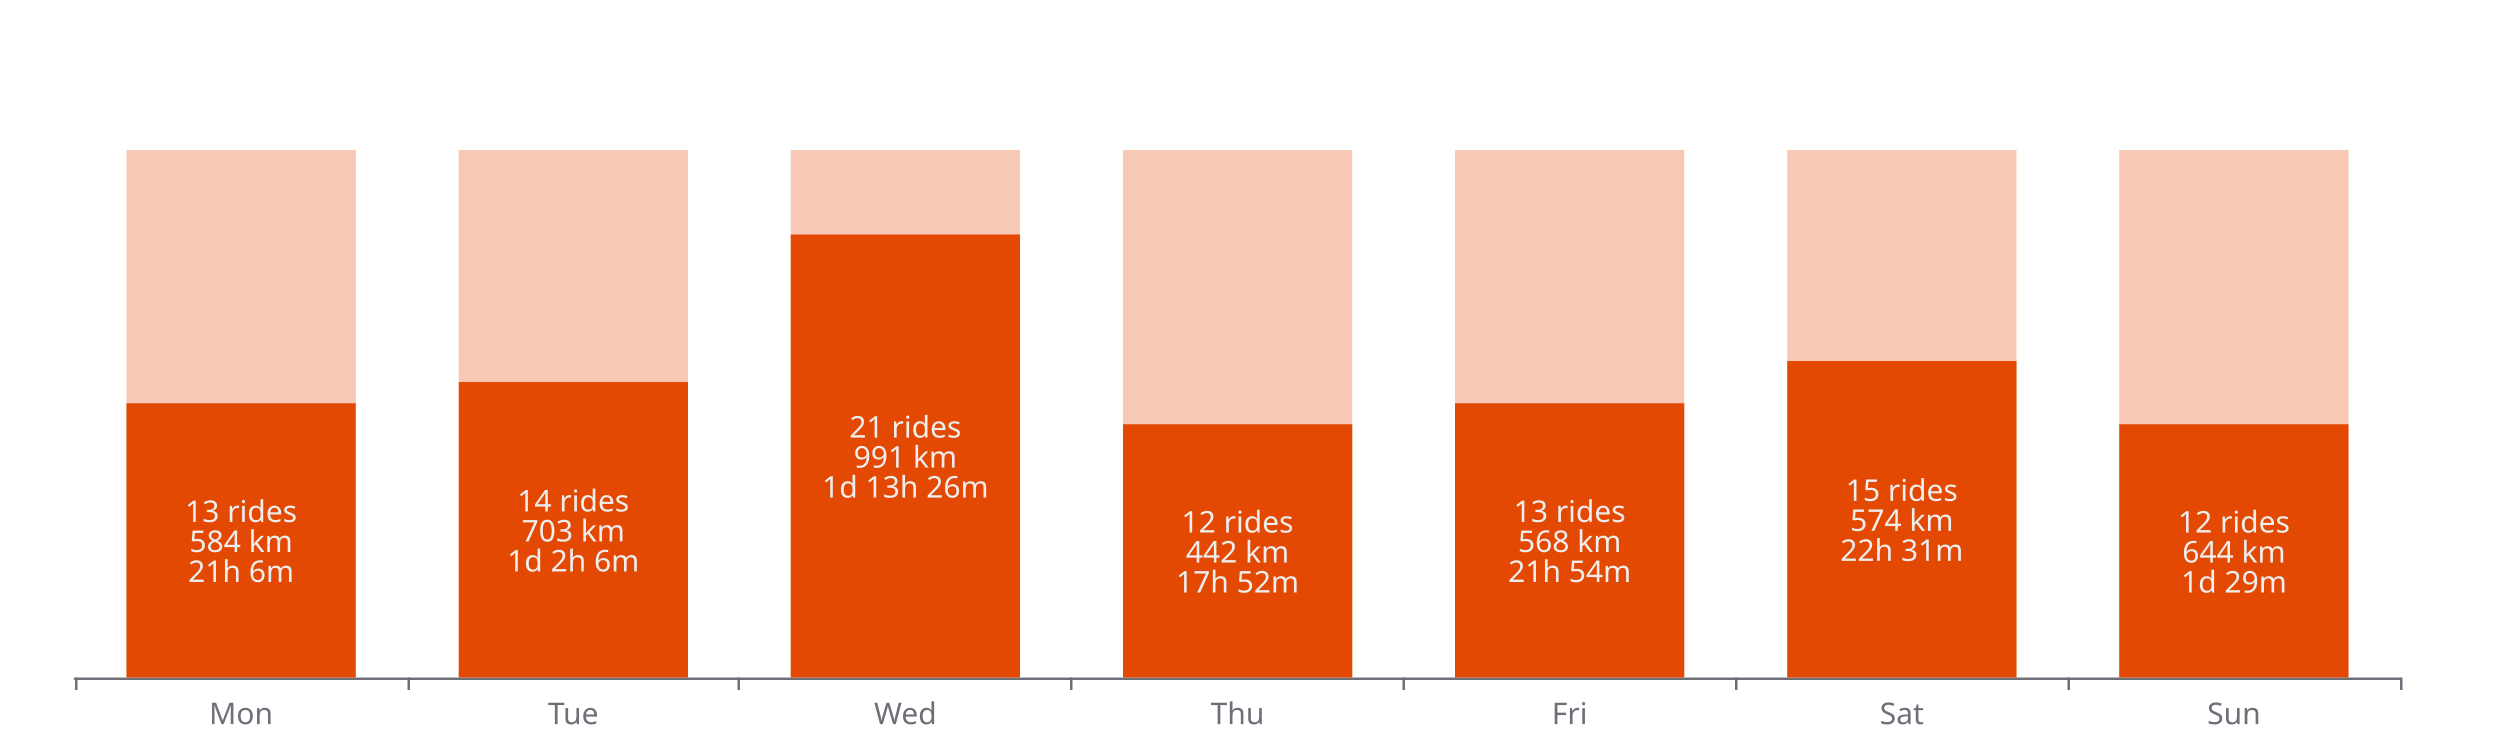
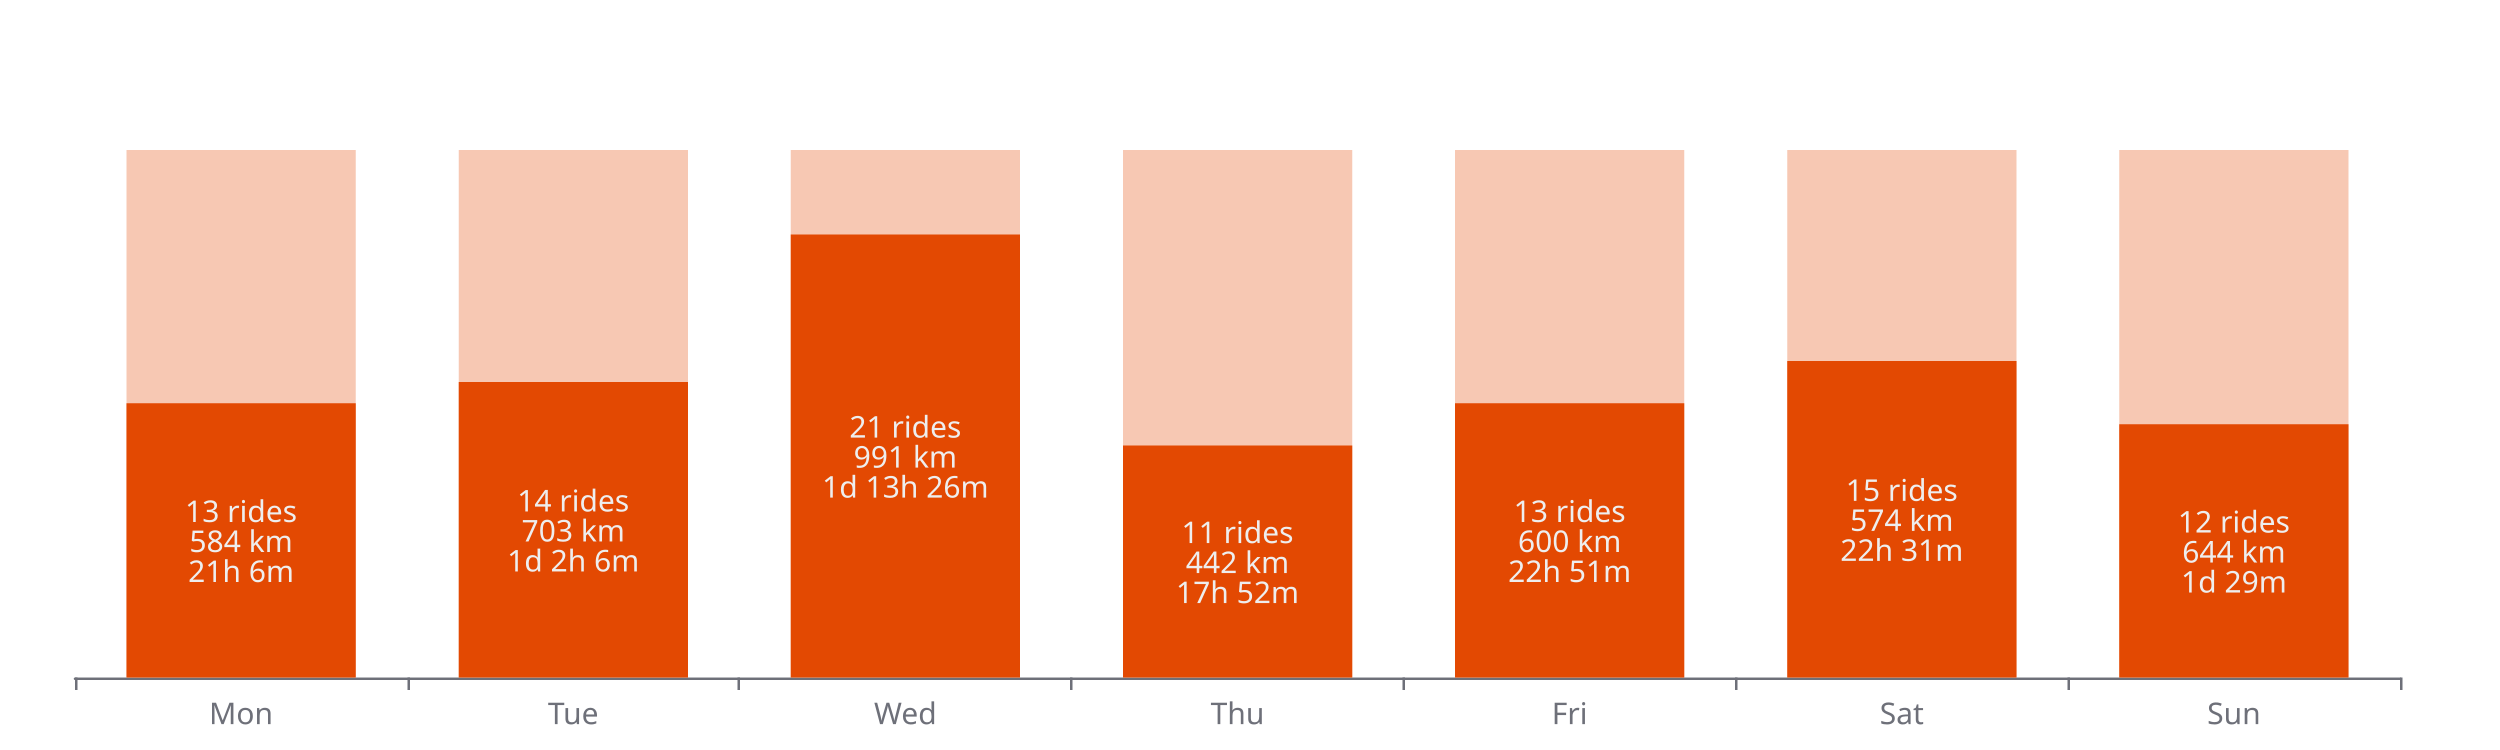
<svg xmlns="http://www.w3.org/2000/svg" width="1000" height="300" version="1.1" baseProfile="full" viewBox="0 0 1000 300">
  <rect width="1000" height="300" x="0" y="0" id="0" fill="none" />
  <path d="M30 271.5L960 271.5" fill="none" stroke="#6E7079" stroke-linecap="round" />
  <path d="M30.5 271L30.5 276" fill="none" stroke="#6E7079" />
  <path d="M163.5 271L163.5 276" fill="none" stroke="#6E7079" />
  <path d="M295.5 271L295.5 276" fill="none" stroke="#6E7079" />
  <path d="M428.5 271L428.5 276" fill="none" stroke="#6E7079" />
  <path d="M561.5 271L561.5 276" fill="none" stroke="#6E7079" />
  <path d="M694.5 271L694.5 276" fill="none" stroke="#6E7079" />
  <path d="M827.5 271L827.5 276" fill="none" stroke="#6E7079" />
  <path d="M960.5 271L960.5 276" fill="none" stroke="#6E7079" />
  <text dominant-baseline="central" text-anchor="middle" style="font-size:12px;font-family:sans-serif;" y="6" transform="translate(96.4286 279)" fill="#6E7079">Mon</text>
  <text dominant-baseline="central" text-anchor="middle" style="font-size:12px;font-family:sans-serif;" y="6" transform="translate(229.2857 279)" fill="#6E7079">Tue</text>
  <text dominant-baseline="central" text-anchor="middle" style="font-size:12px;font-family:sans-serif;" y="6" transform="translate(362.1429 279)" fill="#6E7079">Wed</text>
  <text dominant-baseline="central" text-anchor="middle" style="font-size:12px;font-family:sans-serif;" y="6" transform="translate(495 279)" fill="#6E7079">Thu</text>
  <text dominant-baseline="central" text-anchor="middle" style="font-size:12px;font-family:sans-serif;" y="6" transform="translate(627.8571 279)" fill="#6E7079">Fri</text>
  <text dominant-baseline="central" text-anchor="middle" style="font-size:12px;font-family:sans-serif;" y="6" transform="translate(760.7143 279)" fill="#6E7079">Sat</text>
  <text dominant-baseline="central" text-anchor="middle" style="font-size:12px;font-family:sans-serif;" y="6" transform="translate(893.5714 279)" fill="#6E7079">Sun</text>
  <path d="M50.6 60l91.7 0l0 211l-91.7 0Z" fill="rgb(227,73,2)" fill-opacity="0.3" />
  <path d="M183.5 60l91.7 0l0 211l-91.7 0Z" fill="rgb(227,73,2)" fill-opacity="0.3" />
  <path d="M316.3 60l91.7 0l0 211l-91.7 0Z" fill="rgb(227,73,2)" fill-opacity="0.3" />
  <path d="M449.2 60l91.7 0l0 211l-91.7 0Z" fill="rgb(227,73,2)" fill-opacity="0.3" />
  <path d="M582 60l91.7 0l0 211l-91.7 0Z" fill="rgb(227,73,2)" fill-opacity="0.3" />
  <path d="M714.9 60l91.7 0l0 211l-91.7 0Z" fill="rgb(227,73,2)" fill-opacity="0.3" />
  <path d="M847.7 60l91.7 0l0 211l-91.7 0Z" fill="rgb(227,73,2)" fill-opacity="0.3" />
  <path d="M50.6 271l91.7 0l0 -109.7l-91.7 0Z" fill="#E34902" />
  <path d="M183.5 271l91.7 0l0 -118.2l-91.7 0Z" fill="#E34902" />
  <path d="M316.3 271l91.7 0l0 -177.2l-91.7 0Z" fill="#E34902" />
-   <path d="M449.2 271l91.7 0l0 -101.3l-91.7 0Z" fill="#E34902" />
+   <path d="M449.2 271l91.7 0l0 -92.8l-91.7 0Z" fill="#E34902" />
  <path d="M582 271l91.7 0l0 -109.7l-91.7 0Z" fill="#E34902" />
  <path d="M714.9 271l91.7 0l0 -126.6l-91.7 0Z" fill="#E34902" />
  <path d="M847.7 271l91.7 0l0 -101.3l-91.7 0Z" fill="#E34902" />
  <text dominant-baseline="central" text-anchor="middle" style="font-size:12px;font-family:sans-serif;" xml:space="preserve" y="-12" transform="translate(96.4286 216.14)" fill="#eee" stroke="#E34902" stroke-width="2" paint-order="stroke" stroke-miterlimit="2">13 rides</text>
  <text dominant-baseline="central" text-anchor="middle" style="font-size:12px;font-family:sans-serif;" xml:space="preserve" transform="translate(96.4286 216.14)" fill="#eee" stroke="#E34902" stroke-width="2" paint-order="stroke" stroke-miterlimit="2">584 km</text>
  <text dominant-baseline="central" text-anchor="middle" style="font-size:12px;font-family:sans-serif;" xml:space="preserve" y="12" transform="translate(96.4286 216.14)" fill="#eee" stroke="#E34902" stroke-width="2" paint-order="stroke" stroke-miterlimit="2">21h 6m</text>
  <text dominant-baseline="central" text-anchor="middle" style="font-size:12px;font-family:sans-serif;" xml:space="preserve" y="-12" transform="translate(229.2857 211.92)" fill="#eee" stroke="#E34902" stroke-width="2" paint-order="stroke" stroke-miterlimit="2">14 rides</text>
  <text dominant-baseline="central" text-anchor="middle" style="font-size:12px;font-family:sans-serif;" xml:space="preserve" transform="translate(229.2857 211.92)" fill="#eee" stroke="#E34902" stroke-width="2" paint-order="stroke" stroke-miterlimit="2">703 km</text>
  <text dominant-baseline="central" text-anchor="middle" style="font-size:12px;font-family:sans-serif;" xml:space="preserve" y="12" transform="translate(229.2857 211.92)" fill="#eee" stroke="#E34902" stroke-width="2" paint-order="stroke" stroke-miterlimit="2">1d 2h 6m</text>
  <text dominant-baseline="central" text-anchor="middle" style="font-size:12px;font-family:sans-serif;" xml:space="preserve" y="-12" transform="translate(362.1429 182.38)" fill="#eee" stroke="#E34902" stroke-width="2" paint-order="stroke" stroke-miterlimit="2">21 rides</text>
  <text dominant-baseline="central" text-anchor="middle" style="font-size:12px;font-family:sans-serif;" xml:space="preserve" transform="translate(362.1429 182.38)" fill="#eee" stroke="#E34902" stroke-width="2" paint-order="stroke" stroke-miterlimit="2">991 km</text>
  <text dominant-baseline="central" text-anchor="middle" style="font-size:12px;font-family:sans-serif;" xml:space="preserve" y="12" transform="translate(362.1429 182.38)" fill="#eee" stroke="#E34902" stroke-width="2" paint-order="stroke" stroke-miterlimit="2">1d 13h 26m</text>
-   <text dominant-baseline="central" text-anchor="middle" style="font-size:12px;font-family:sans-serif;" xml:space="preserve" y="-12" transform="translate(495 220.36)" fill="#eee" stroke="#E34902" stroke-width="2" paint-order="stroke" stroke-miterlimit="2">12 rides</text>
-   <text dominant-baseline="central" text-anchor="middle" style="font-size:12px;font-family:sans-serif;" xml:space="preserve" transform="translate(495 220.36)" fill="#eee" stroke="#E34902" stroke-width="2" paint-order="stroke" stroke-miterlimit="2">442 km</text>
-   <text dominant-baseline="central" text-anchor="middle" style="font-size:12px;font-family:sans-serif;" xml:space="preserve" y="12" transform="translate(495 220.36)" fill="#eee" stroke="#E34902" stroke-width="2" paint-order="stroke" stroke-miterlimit="2">17h 52m</text>
+   <text dominant-baseline="central" text-anchor="middle" style="font-size:12px;font-family:sans-serif;" xml:space="preserve" y="-12" transform="translate(495 224.58)" fill="#eee" stroke="#E34902" stroke-width="2" paint-order="stroke" stroke-miterlimit="2">11 rides</text>
+   <text dominant-baseline="central" text-anchor="middle" style="font-size:12px;font-family:sans-serif;" xml:space="preserve" transform="translate(495 224.58)" fill="#eee" stroke="#E34902" stroke-width="2" paint-order="stroke" stroke-miterlimit="2">442 km</text>
+   <text dominant-baseline="central" text-anchor="middle" style="font-size:12px;font-family:sans-serif;" xml:space="preserve" y="12" transform="translate(495 224.58)" fill="#eee" stroke="#E34902" stroke-width="2" paint-order="stroke" stroke-miterlimit="2">17h 52m</text>
  <text dominant-baseline="central" text-anchor="middle" style="font-size:12px;font-family:sans-serif;" xml:space="preserve" y="-12" transform="translate(627.8571 216.14)" fill="#eee" stroke="#E34902" stroke-width="2" paint-order="stroke" stroke-miterlimit="2">13 rides</text>
-   <text dominant-baseline="central" text-anchor="middle" style="font-size:12px;font-family:sans-serif;" xml:space="preserve" transform="translate(627.8571 216.14)" fill="#eee" stroke="#E34902" stroke-width="2" paint-order="stroke" stroke-miterlimit="2">568 km</text>
-   <text dominant-baseline="central" text-anchor="middle" style="font-size:12px;font-family:sans-serif;" xml:space="preserve" y="12" transform="translate(627.8571 216.14)" fill="#eee" stroke="#E34902" stroke-width="2" paint-order="stroke" stroke-miterlimit="2">21h 54m</text>
+   <text dominant-baseline="central" text-anchor="middle" style="font-size:12px;font-family:sans-serif;" xml:space="preserve" transform="translate(627.8571 216.14)" fill="#eee" stroke="#E34902" stroke-width="2" paint-order="stroke" stroke-miterlimit="2">600 km</text>
+   <text dominant-baseline="central" text-anchor="middle" style="font-size:12px;font-family:sans-serif;" xml:space="preserve" y="12" transform="translate(627.8571 216.14)" fill="#eee" stroke="#E34902" stroke-width="2" paint-order="stroke" stroke-miterlimit="2">22h 51m</text>
  <text dominant-baseline="central" text-anchor="middle" style="font-size:12px;font-family:sans-serif;" xml:space="preserve" y="-12" transform="translate(760.7143 207.7)" fill="#eee" stroke="#E34902" stroke-width="2" paint-order="stroke" stroke-miterlimit="2">15 rides</text>
  <text dominant-baseline="central" text-anchor="middle" style="font-size:12px;font-family:sans-serif;" xml:space="preserve" transform="translate(760.7143 207.7)" fill="#eee" stroke="#E34902" stroke-width="2" paint-order="stroke" stroke-miterlimit="2">574 km</text>
  <text dominant-baseline="central" text-anchor="middle" style="font-size:12px;font-family:sans-serif;" xml:space="preserve" y="12" transform="translate(760.7143 207.7)" fill="#eee" stroke="#E34902" stroke-width="2" paint-order="stroke" stroke-miterlimit="2">22h 31m</text>
  <text dominant-baseline="central" text-anchor="middle" style="font-size:12px;font-family:sans-serif;" xml:space="preserve" y="-12" transform="translate(893.5714 220.36)" fill="#eee" stroke="#E34902" stroke-width="2" paint-order="stroke" stroke-miterlimit="2">12 rides</text>
  <text dominant-baseline="central" text-anchor="middle" style="font-size:12px;font-family:sans-serif;" xml:space="preserve" transform="translate(893.5714 220.36)" fill="#eee" stroke="#E34902" stroke-width="2" paint-order="stroke" stroke-miterlimit="2">644 km</text>
  <text dominant-baseline="central" text-anchor="middle" style="font-size:12px;font-family:sans-serif;" xml:space="preserve" y="12" transform="translate(893.5714 220.36)" fill="#eee" stroke="#E34902" stroke-width="2" paint-order="stroke" stroke-miterlimit="2">1d 29m</text>
</svg>
